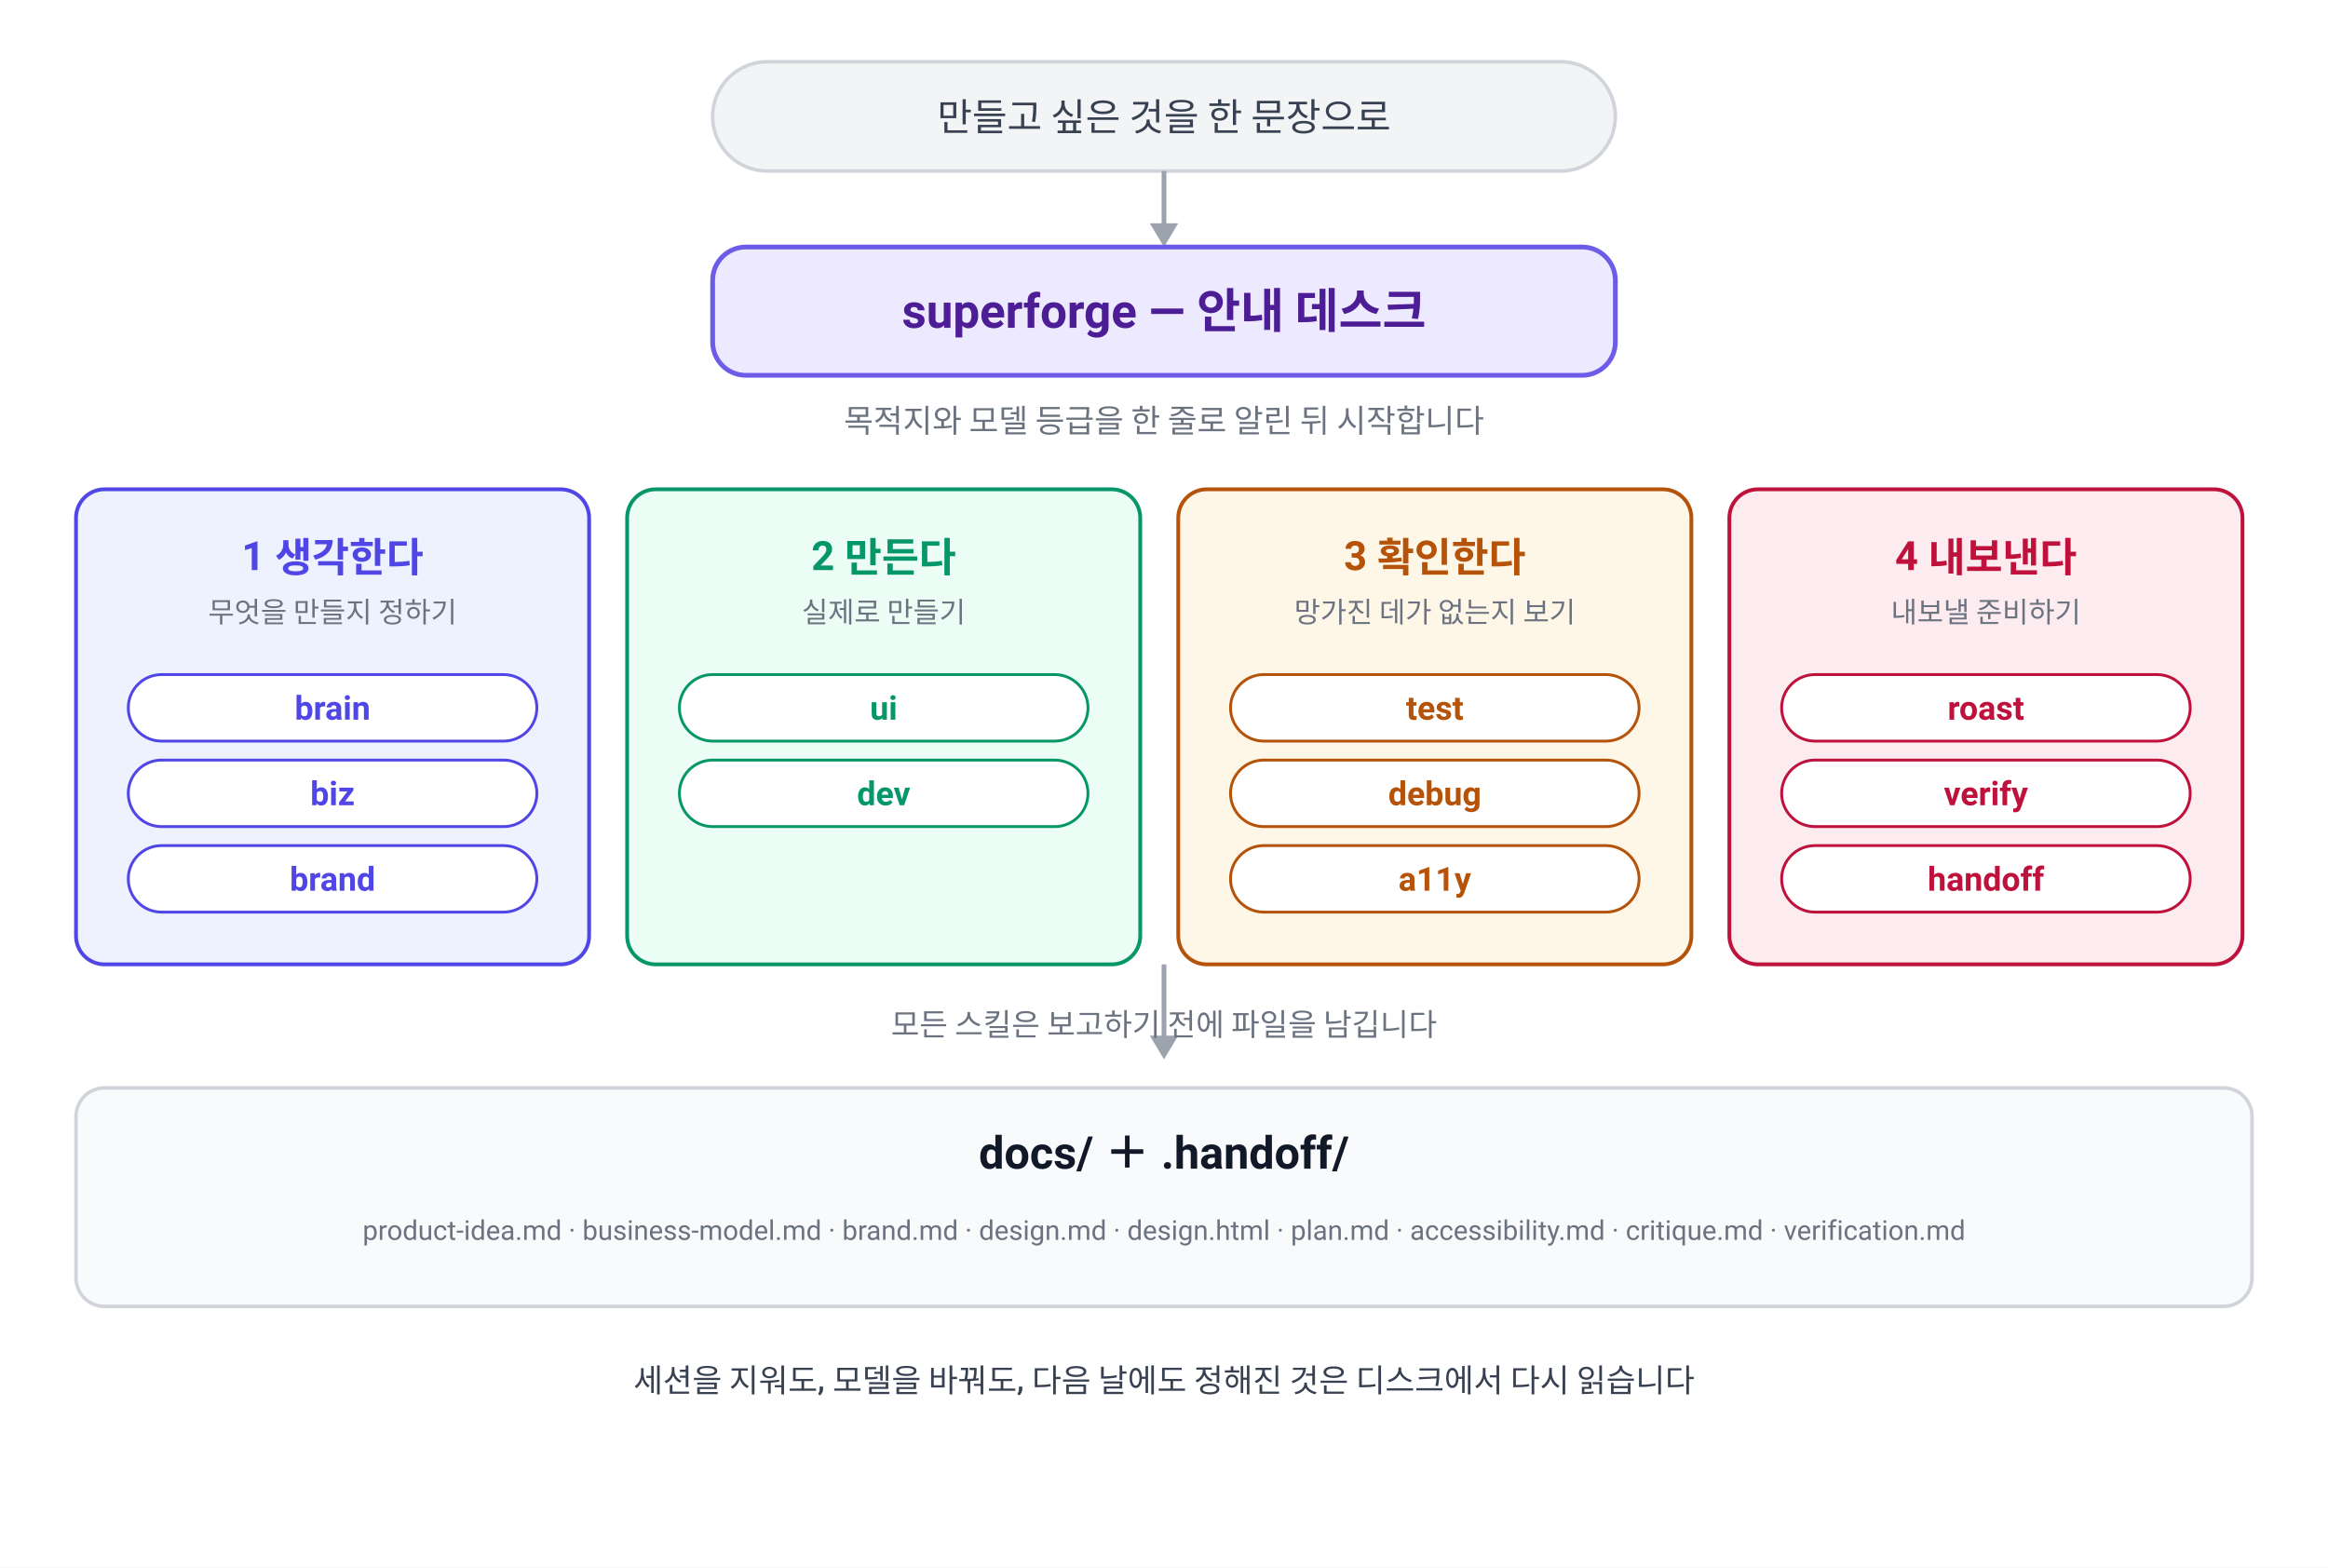
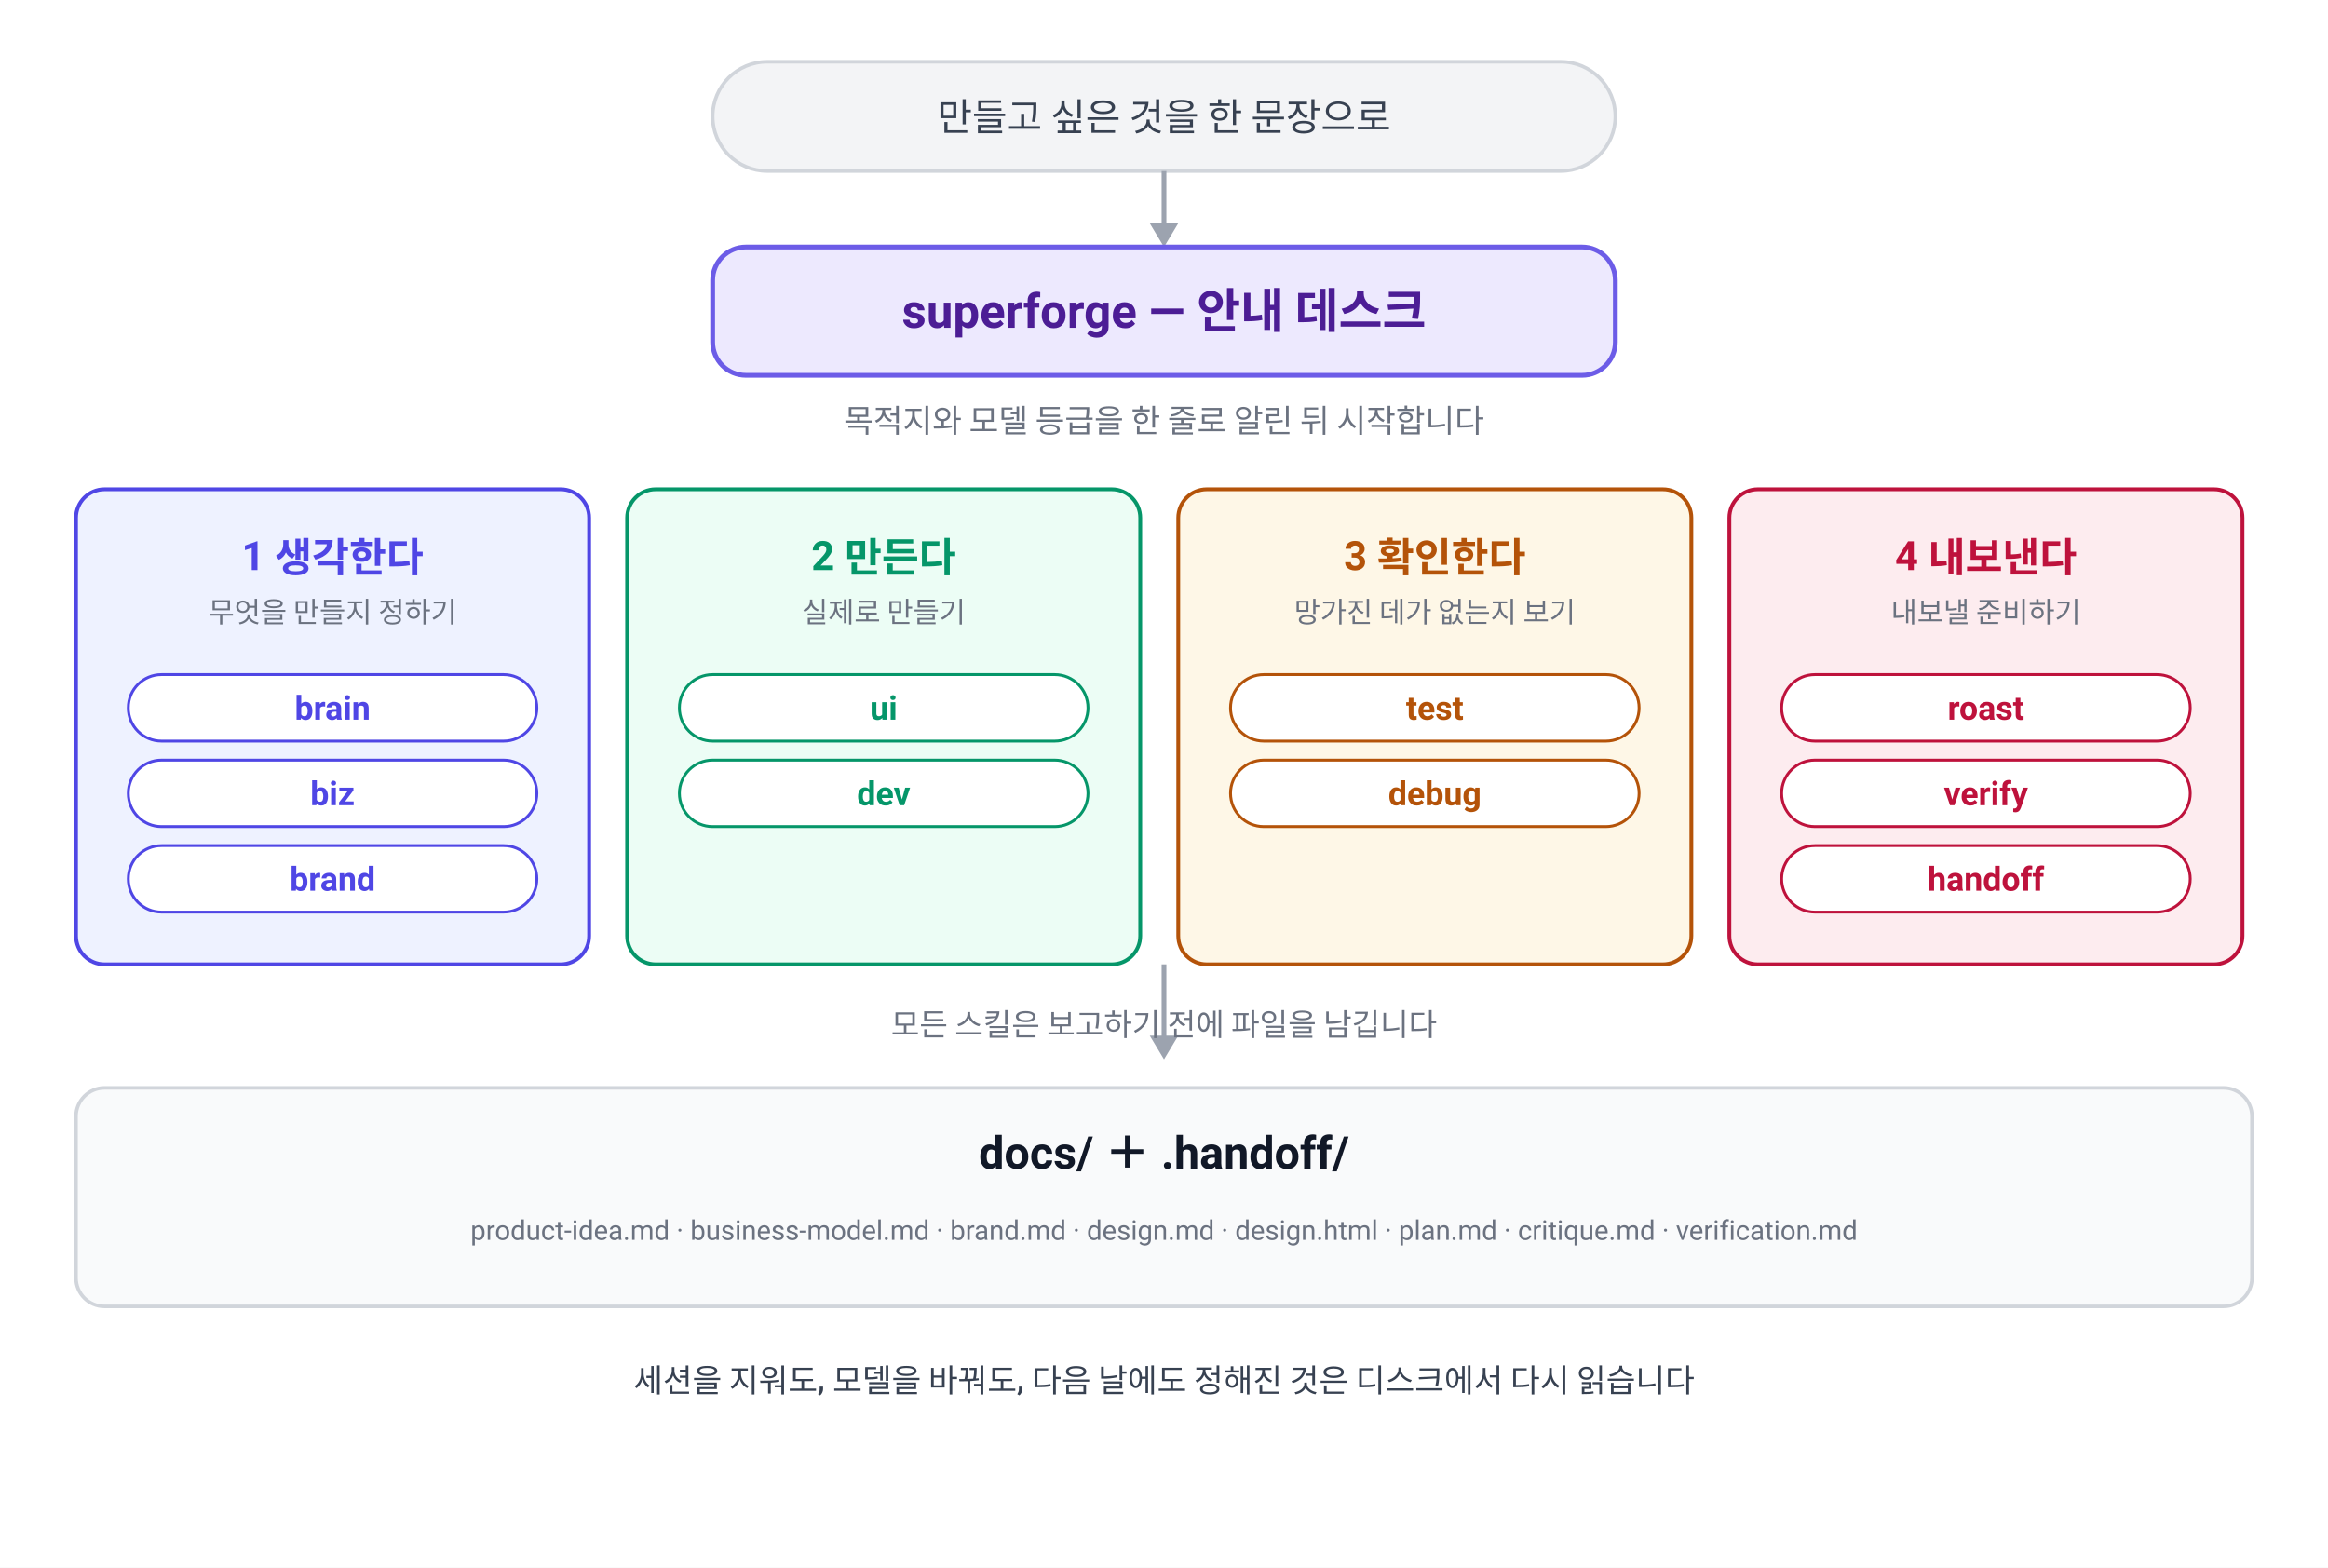
<svg xmlns="http://www.w3.org/2000/svg" viewBox="0 0 980 660" width="980" height="660" role="img">
  <rect x="0" y="0" width="980" height="660" rx="0" fill="#FFFFFF" stroke="none" stroke-width="1.5" />
  <rect x="300" y="26" width="380" height="46" rx="23" fill="#F3F4F6" stroke="#D1D5DB" stroke-width="1.5" />
  <text x="490.0" y="55" font-family="-apple-system,BlinkMacSystemFont,'Segoe UI','Hiragino Sans','Noto Sans JP','Noto Sans KR','Noto Sans SC','Malgun Gothic',Roboto,sans-serif" font-size="16" fill="#374151" font-weight="500" text-anchor="middle" opacity="1.0">만들고 싶은 것을 한 문장으로</text>
  <line x1="490.0" y1="72" x2="490.0" y2="95" stroke="#9CA3AF" stroke-width="2" />
  <path d="M 484.0 94 L 490.0 104 L 496.0 94 Z" fill="#9CA3AF" />
  <rect x="300" y="104" width="380" height="54" rx="14" fill="#EDE9FE" stroke="#6C5CE7" stroke-width="2" />
  <text x="490.0" y="138" font-family="-apple-system,BlinkMacSystemFont,'Segoe UI','Hiragino Sans','Noto Sans JP','Noto Sans KR','Noto Sans SC','Malgun Gothic',Roboto,sans-serif" font-size="20" fill="#4C1D95" font-weight="700" text-anchor="middle" opacity="1.0">superforge — 안내 데스크</text>
  <text x="490.0" y="182" font-family="-apple-system,BlinkMacSystemFont,'Segoe UI','Hiragino Sans','Noto Sans JP','Noto Sans KR','Noto Sans SC','Malgun Gothic',Roboto,sans-serif" font-size="13.5" fill="#6B7280" font-weight="400" text-anchor="middle" opacity="1.0">목적지와 모델 등급을 한 줄로 알린 뒤 시작합니다</text>
  <rect x="32" y="206" width="216" height="200" rx="12" fill="#EEF2FF" stroke="#4F46E5" stroke-width="1.6" />
  <text x="140.0" y="240" font-family="-apple-system,BlinkMacSystemFont,'Segoe UI','Hiragino Sans','Noto Sans JP','Noto Sans KR','Noto Sans SC','Malgun Gothic',Roboto,sans-serif" font-size="17" fill="#4F46E5" font-weight="700" text-anchor="middle" opacity="1.0">1  생각한다</text>
  <text x="140.0" y="262" font-family="-apple-system,BlinkMacSystemFont,'Segoe UI','Hiragino Sans','Noto Sans JP','Noto Sans KR','Noto Sans SC','Malgun Gothic',Roboto,sans-serif" font-size="12" fill="#6B7280" font-weight="400" text-anchor="middle" opacity="1.0">무엇을 만들지 정하기</text>
  <rect x="54" y="284" width="172" height="28" rx="14" fill="#FFFFFF" stroke="#4F46E5" stroke-width="1.2" />
  <text x="140.0" y="303" font-family="-apple-system,BlinkMacSystemFont,'Segoe UI','Hiragino Sans','Noto Sans JP','Noto Sans KR','Noto Sans SC','Malgun Gothic',Roboto,sans-serif" font-size="14" fill="#4F46E5" font-weight="600" text-anchor="middle" opacity="1.0">brain</text>
  <rect x="54" y="320" width="172" height="28" rx="14" fill="#FFFFFF" stroke="#4F46E5" stroke-width="1.2" />
  <text x="140.0" y="339" font-family="-apple-system,BlinkMacSystemFont,'Segoe UI','Hiragino Sans','Noto Sans JP','Noto Sans KR','Noto Sans SC','Malgun Gothic',Roboto,sans-serif" font-size="14" fill="#4F46E5" font-weight="600" text-anchor="middle" opacity="1.0">biz</text>
  <rect x="54" y="356" width="172" height="28" rx="14" fill="#FFFFFF" stroke="#4F46E5" stroke-width="1.2" />
  <text x="140.0" y="375" font-family="-apple-system,BlinkMacSystemFont,'Segoe UI','Hiragino Sans','Noto Sans JP','Noto Sans KR','Noto Sans SC','Malgun Gothic',Roboto,sans-serif" font-size="14" fill="#4F46E5" font-weight="600" text-anchor="middle" opacity="1.0">brand</text>
  <rect x="264" y="206" width="216" height="200" rx="12" fill="#ECFDF5" stroke="#059669" stroke-width="1.6" />
  <text x="372.0" y="240" font-family="-apple-system,BlinkMacSystemFont,'Segoe UI','Hiragino Sans','Noto Sans JP','Noto Sans KR','Noto Sans SC','Malgun Gothic',Roboto,sans-serif" font-size="17" fill="#059669" font-weight="700" text-anchor="middle" opacity="1.0">2  만든다</text>
  <text x="372.0" y="262" font-family="-apple-system,BlinkMacSystemFont,'Segoe UI','Hiragino Sans','Noto Sans JP','Noto Sans KR','Noto Sans SC','Malgun Gothic',Roboto,sans-serif" font-size="12" fill="#6B7280" font-weight="400" text-anchor="middle" opacity="1.0">실제로 만들기</text>
  <rect x="286" y="284" width="172" height="28" rx="14" fill="#FFFFFF" stroke="#059669" stroke-width="1.2" />
  <text x="372.0" y="303" font-family="-apple-system,BlinkMacSystemFont,'Segoe UI','Hiragino Sans','Noto Sans JP','Noto Sans KR','Noto Sans SC','Malgun Gothic',Roboto,sans-serif" font-size="14" fill="#059669" font-weight="600" text-anchor="middle" opacity="1.0">ui</text>
  <rect x="286" y="320" width="172" height="28" rx="14" fill="#FFFFFF" stroke="#059669" stroke-width="1.2" />
  <text x="372.0" y="339" font-family="-apple-system,BlinkMacSystemFont,'Segoe UI','Hiragino Sans','Noto Sans JP','Noto Sans KR','Noto Sans SC','Malgun Gothic',Roboto,sans-serif" font-size="14" fill="#059669" font-weight="600" text-anchor="middle" opacity="1.0">dev</text>
  <rect x="496" y="206" width="216" height="200" rx="12" fill="#FEF7E7" stroke="#B45309" stroke-width="1.6" />
  <text x="604.0" y="240" font-family="-apple-system,BlinkMacSystemFont,'Segoe UI','Hiragino Sans','Noto Sans JP','Noto Sans KR','Noto Sans SC','Malgun Gothic',Roboto,sans-serif" font-size="17" fill="#B45309" font-weight="700" text-anchor="middle" opacity="1.0">3  확인한다</text>
  <text x="604.0" y="262" font-family="-apple-system,BlinkMacSystemFont,'Segoe UI','Hiragino Sans','Noto Sans JP','Noto Sans KR','Noto Sans SC','Malgun Gothic',Roboto,sans-serif" font-size="12" fill="#6B7280" font-weight="400" text-anchor="middle" opacity="1.0">망가진 데가 없는지 보기</text>
  <rect x="518" y="284" width="172" height="28" rx="14" fill="#FFFFFF" stroke="#B45309" stroke-width="1.2" />
  <text x="604.0" y="303" font-family="-apple-system,BlinkMacSystemFont,'Segoe UI','Hiragino Sans','Noto Sans JP','Noto Sans KR','Noto Sans SC','Malgun Gothic',Roboto,sans-serif" font-size="14" fill="#B45309" font-weight="600" text-anchor="middle" opacity="1.0">test</text>
  <rect x="518" y="320" width="172" height="28" rx="14" fill="#FFFFFF" stroke="#B45309" stroke-width="1.2" />
  <text x="604.0" y="339" font-family="-apple-system,BlinkMacSystemFont,'Segoe UI','Hiragino Sans','Noto Sans JP','Noto Sans KR','Noto Sans SC','Malgun Gothic',Roboto,sans-serif" font-size="14" fill="#B45309" font-weight="600" text-anchor="middle" opacity="1.0">debug</text>
-   <rect x="518" y="356" width="172" height="28" rx="14" fill="#FFFFFF" stroke="#B45309" stroke-width="1.2" />
-   <text x="604.0" y="375" font-family="-apple-system,BlinkMacSystemFont,'Segoe UI','Hiragino Sans','Noto Sans JP','Noto Sans KR','Noto Sans SC','Malgun Gothic',Roboto,sans-serif" font-size="14" fill="#B45309" font-weight="600" text-anchor="middle" opacity="1.0">a11y</text>
  <rect x="728" y="206" width="216" height="200" rx="12" fill="#FDECEF" stroke="#BE123C" stroke-width="1.6" />
  <text x="836.0" y="240" font-family="-apple-system,BlinkMacSystemFont,'Segoe UI','Hiragino Sans','Noto Sans JP','Noto Sans KR','Noto Sans SC','Malgun Gothic',Roboto,sans-serif" font-size="17" fill="#BE123C" font-weight="700" text-anchor="middle" opacity="1.0">4  내보낸다</text>
  <text x="836.0" y="262" font-family="-apple-system,BlinkMacSystemFont,'Segoe UI','Hiragino Sans','Noto Sans JP','Noto Sans KR','Noto Sans SC','Malgun Gothic',Roboto,sans-serif" font-size="12" fill="#6B7280" font-weight="400" text-anchor="middle" opacity="1.0">내보낼 준비하기</text>
  <rect x="750" y="284" width="172" height="28" rx="14" fill="#FFFFFF" stroke="#BE123C" stroke-width="1.2" />
  <text x="836.0" y="303" font-family="-apple-system,BlinkMacSystemFont,'Segoe UI','Hiragino Sans','Noto Sans JP','Noto Sans KR','Noto Sans SC','Malgun Gothic',Roboto,sans-serif" font-size="14" fill="#BE123C" font-weight="600" text-anchor="middle" opacity="1.0">roast</text>
  <rect x="750" y="320" width="172" height="28" rx="14" fill="#FFFFFF" stroke="#BE123C" stroke-width="1.2" />
  <text x="836.0" y="339" font-family="-apple-system,BlinkMacSystemFont,'Segoe UI','Hiragino Sans','Noto Sans JP','Noto Sans KR','Noto Sans SC','Malgun Gothic',Roboto,sans-serif" font-size="14" fill="#BE123C" font-weight="600" text-anchor="middle" opacity="1.0">verify</text>
  <rect x="750" y="356" width="172" height="28" rx="14" fill="#FFFFFF" stroke="#BE123C" stroke-width="1.2" />
  <text x="836.0" y="375" font-family="-apple-system,BlinkMacSystemFont,'Segoe UI','Hiragino Sans','Noto Sans JP','Noto Sans KR','Noto Sans SC','Malgun Gothic',Roboto,sans-serif" font-size="14" fill="#BE123C" font-weight="600" text-anchor="middle" opacity="1.0">handoff</text>
  <line x1="490.0" y1="406" x2="490.0" y2="437" stroke="#9CA3AF" stroke-width="2" />
  <path d="M 484.0 436 L 490.0 446 L 496.0 436 Z" fill="#9CA3AF" />
  <text x="490.0" y="436" font-family="-apple-system,BlinkMacSystemFont,'Segoe UI','Hiragino Sans','Noto Sans JP','Noto Sans KR','Noto Sans SC','Malgun Gothic',Roboto,sans-serif" font-size="13" fill="#6B7280" font-weight="400" text-anchor="middle" opacity="1.0">모든 스킬은 보고하기 전에 파일을 남깁니다</text>
  <rect x="32" y="458" width="916" height="92" rx="12" fill="#F9FAFB" stroke="#D1D5DB" stroke-width="1.5" />
  <text x="490.0" y="492" font-family="-apple-system,BlinkMacSystemFont,'Segoe UI','Hiragino Sans','Noto Sans JP','Noto Sans KR','Noto Sans SC','Malgun Gothic',Roboto,sans-serif" font-size="19" fill="#111827" font-weight="700" text-anchor="middle" opacity="1.0">docs/  ＋  .handoff/</text>
-   <text x="490.0" y="522" font-family="-apple-system,BlinkMacSystemFont,'Segoe UI','Hiragino Sans','Noto Sans JP','Noto Sans KR','Noto Sans SC','Malgun Gothic',Roboto,sans-serif" font-size="11.5" fill="#6B7280" font-weight="400" text-anchor="middle" opacity="1.0">product-idea.md · business-model.md · brand.md · design.md · design.html · plan.md · accessibility.md · critique.md · verification.md</text>
+   <text x="490.0" y="522" font-family="-apple-system,BlinkMacSystemFont,'Segoe UI','Hiragino Sans','Noto Sans JP','Noto Sans KR','Noto Sans SC','Malgun Gothic',Roboto,sans-serif" font-size="11.5" fill="#6B7280" font-weight="400" text-anchor="middle" opacity="1.0">product-idea.md · business-model.md · brand.md · design.md · design.html · plan.md · critique.md · verification.md</text>
  <text x="490.0" y="586" font-family="-apple-system,BlinkMacSystemFont,'Segoe UI','Hiragino Sans','Noto Sans JP','Noto Sans KR','Noto Sans SC','Malgun Gothic',Roboto,sans-serif" font-size="13.5" fill="#374151" font-weight="500" text-anchor="middle" opacity="1.0">세션을 지워도, 모델을 바꿔도, 다음 날에도 정해진 것은 디스크에서 다시 읽습니다</text>
</svg>
